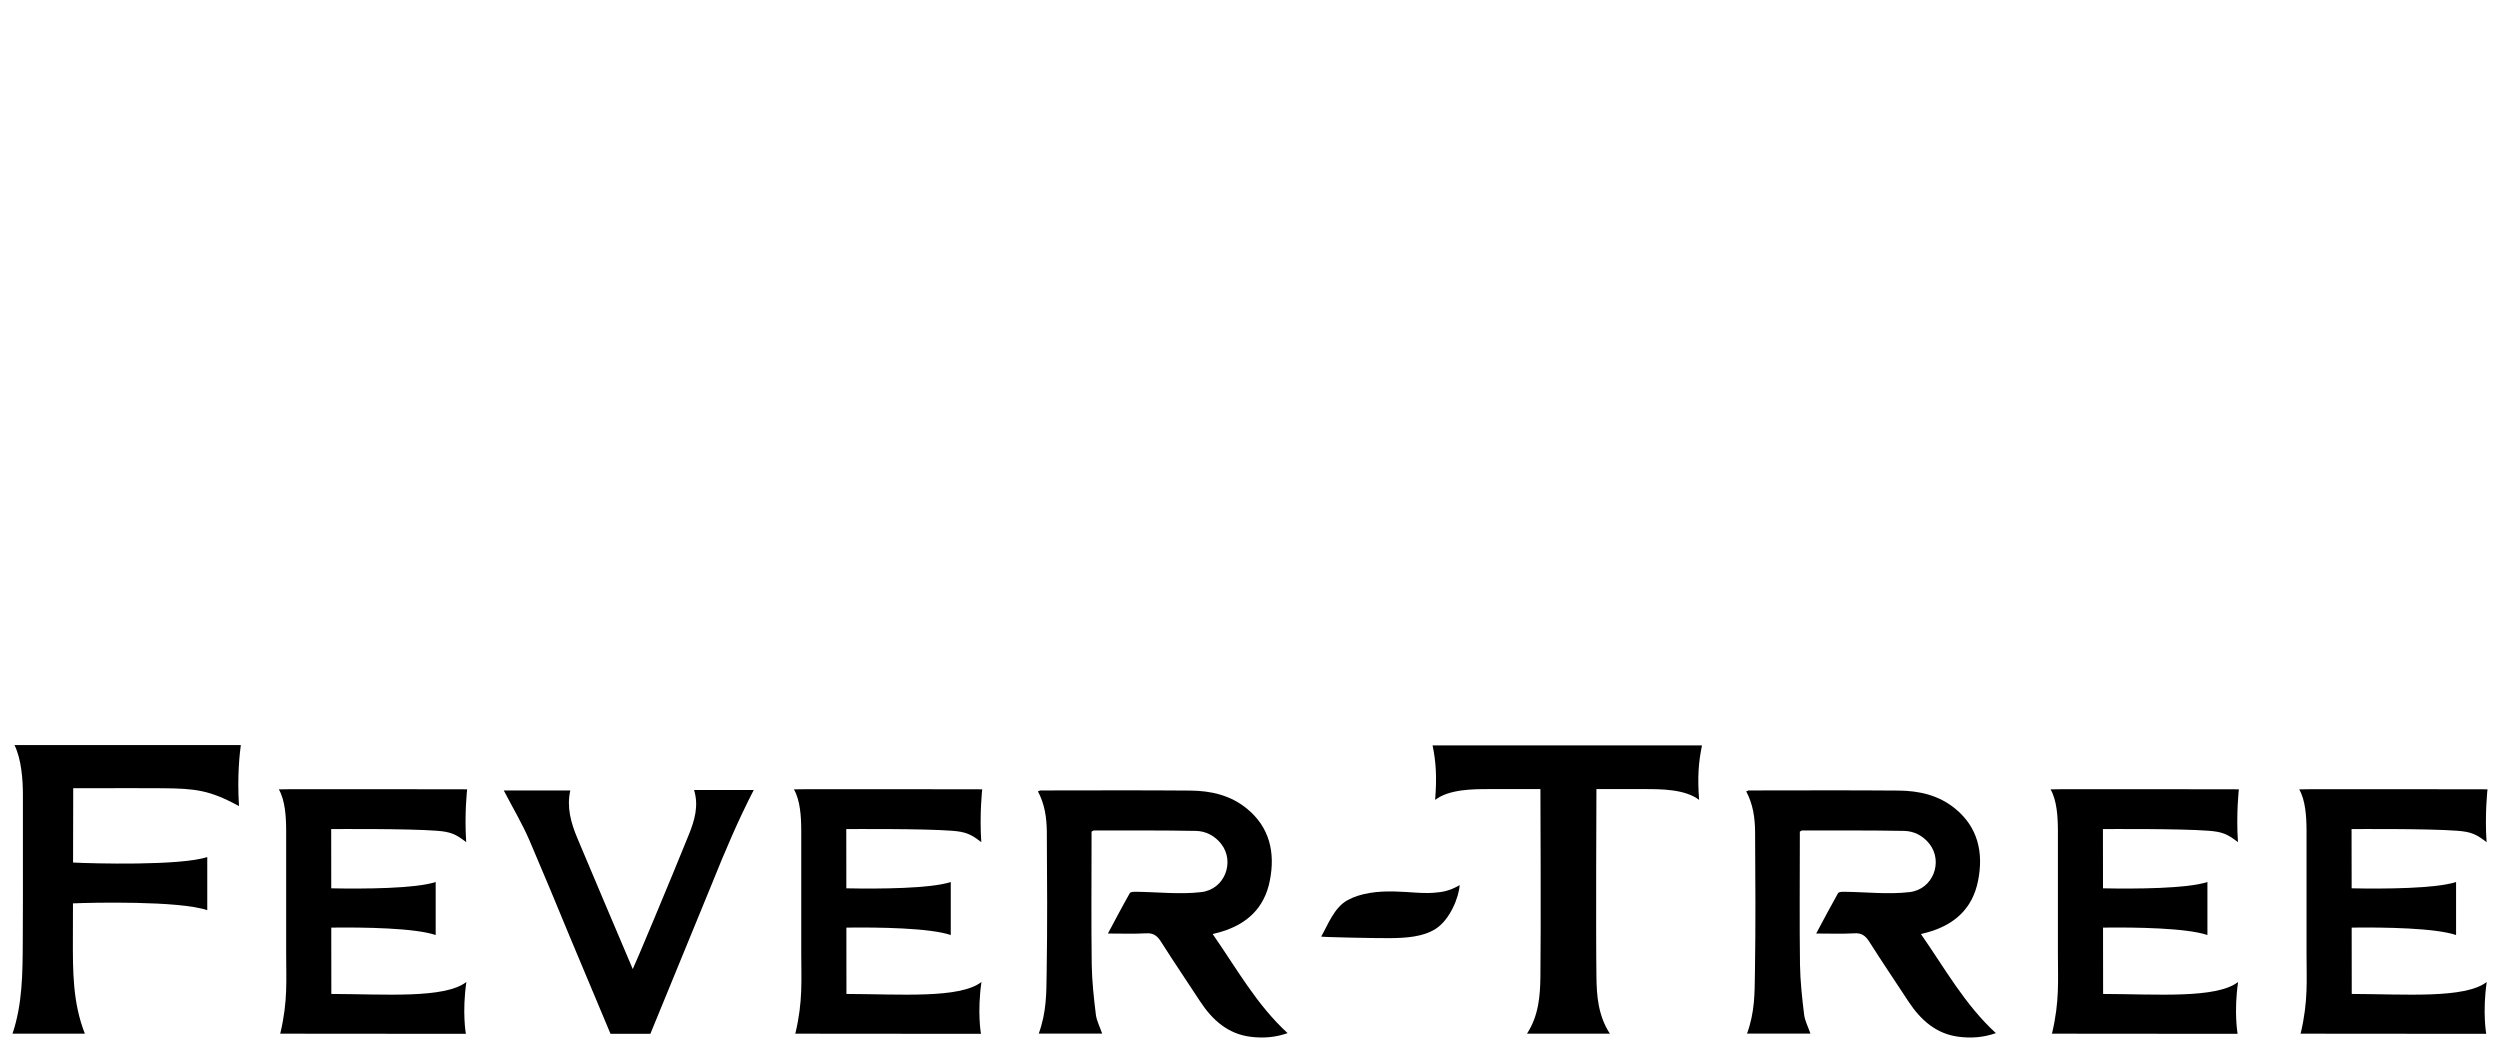
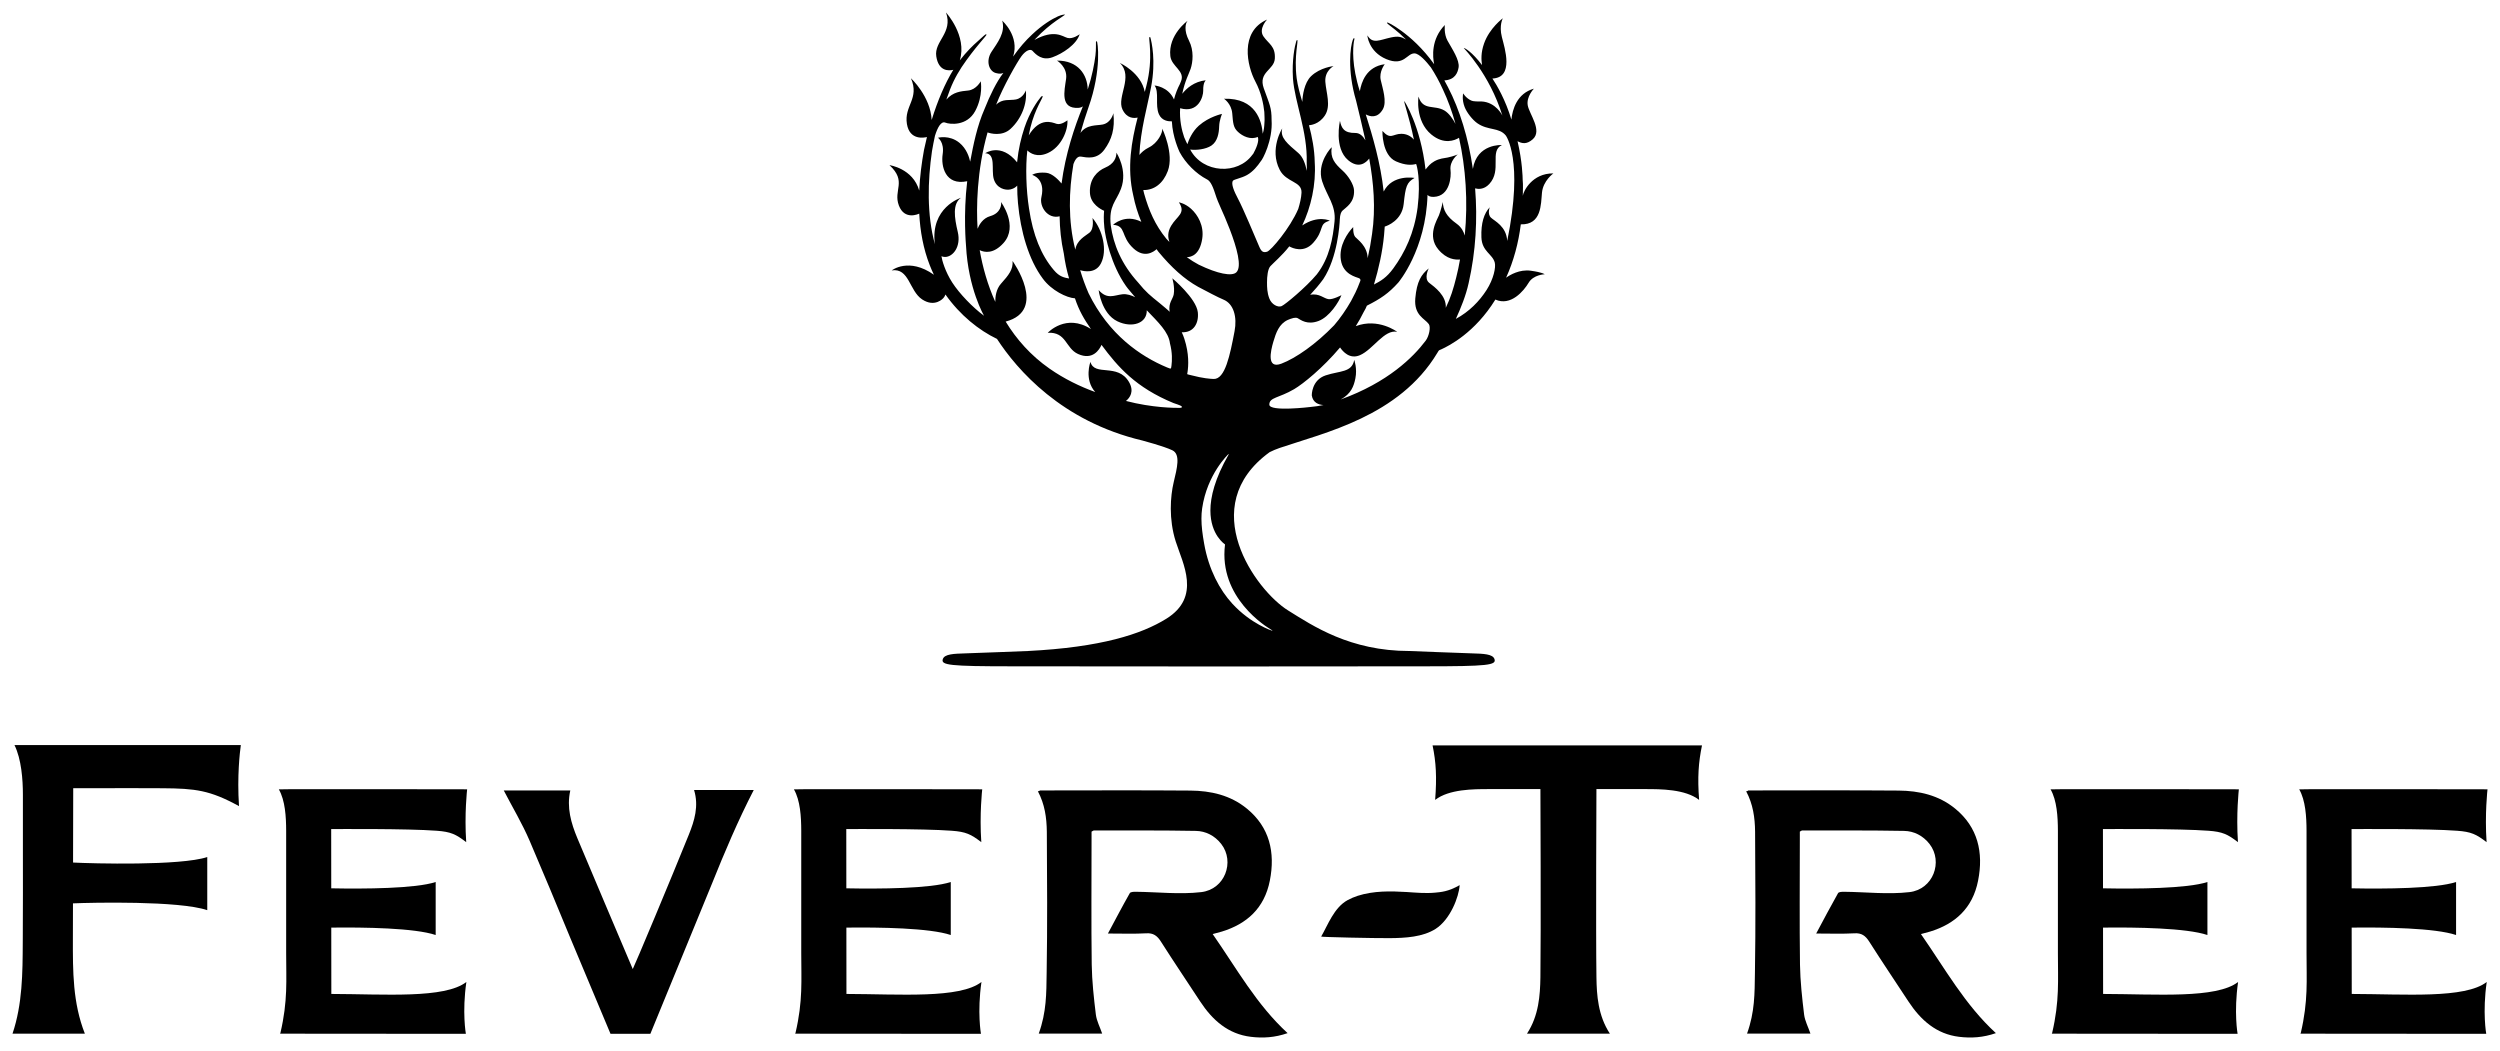
<svg xmlns="http://www.w3.org/2000/svg" width="199.999" height="84" viewBox="0 0 52.916 22.225" version="1.1" id="svg14623">
  <defs id="defs14617" />
  <g id="layer1" transform="translate(231.8127,-245.5574)">
    <g id="g14683" transform="matrix(0.2645833,0,0,0.2645833,-231.5481,245.822)" style="fill:#000000">
      <path id="path14625" d="m 96.013,73.725 c 1.919,2.755 3.508,5.646 5.994,7.925 -1.024,0.357 -1.976,0.413 -2.949,0.294 -1.795,-0.218 -3.056,-1.315 -4.056,-2.843 -1.042,-1.591 -2.107,-3.166 -3.13,-4.775 -0.304,-0.475 -0.611,-0.695 -1.169,-0.662 -0.978,0.056 -1.965,0.018 -3.071,0.018 0.608,-1.134 1.16,-2.191 1.75,-3.229 0.058,-0.105 0.319,-0.114 0.486,-0.111 1.744,0.017 3.505,0.227 5.23,0.027 1.886,-0.218 2.707,-2.423 1.602,-3.85 -0.526,-0.675 -1.252,-1.033 -2.034,-1.047 -2.721,-0.051 -5.442,-0.031 -8.16,-0.036 -0.04,0 -0.073,0.038 -0.183,0.095 0,0.179 0,0.398 0,0.618 0,3.338 -0.031,6.681 0.014,10.019 0.02,1.336 0.169,2.676 0.331,4.003 0.065,0.509 0.326,0.988 0.504,1.517 -1.774,0 -3.217,0 -5.073,0 0.625,-1.74 0.608,-3.201 0.632,-4.851 0.062,-3.767 0.039,-7.534 0.014,-11.3 -0.014,-1.142 -0.169,-2.204 -0.715,-3.235 0.247,-0.031 0.052,-0.066 0.202,-0.066 3.999,-0.003 7.998,-0.023 11.993,0.01 1.631,0.014 3.209,0.36 4.54,1.456 1.792,1.473 2.271,3.484 1.82,5.751 -0.435,2.217 -1.858,3.463 -3.828,4.069 -0.22,0.067 -0.439,0.12 -0.744,0.203 z" style="clip-rule:evenodd;fill:#000000;fill-rule:evenodd" />
      <path id="path14627" d="m 152.674,73.725 c 1.921,2.755 3.509,5.646 5.995,7.925 -1.025,0.357 -1.976,0.413 -2.948,0.294 -1.795,-0.218 -3.057,-1.315 -4.058,-2.843 -1.042,-1.591 -2.107,-3.166 -3.128,-4.775 -0.306,-0.475 -0.613,-0.695 -1.172,-0.662 -0.977,0.056 -1.964,0.018 -3.07,0.018 0.608,-1.134 1.16,-2.191 1.749,-3.229 0.06,-0.105 0.319,-0.114 0.487,-0.111 1.743,0.017 3.506,0.227 5.229,0.027 1.887,-0.218 2.708,-2.423 1.604,-3.85 -0.528,-0.675 -1.253,-1.033 -2.035,-1.047 -2.722,-0.051 -5.442,-0.031 -8.16,-0.036 -0.04,0 -0.072,0.038 -0.182,0.095 0,0.179 0,0.398 0,0.618 0,3.338 -0.032,6.681 0.013,10.019 0.021,1.336 0.169,2.676 0.33,4.003 0.065,0.509 0.327,0.988 0.506,1.517 -1.774,0 -3.217,0 -5.072,0 0.625,-1.74 0.606,-3.201 0.631,-4.851 0.061,-3.767 0.038,-7.534 0.013,-11.3 -0.013,-1.142 -0.167,-2.204 -0.714,-3.235 0.247,-0.031 0.054,-0.066 0.201,-0.066 3.999,-0.003 7.999,-0.023 11.995,0.01 1.63,0.014 3.209,0.36 4.539,1.456 1.791,1.473 2.27,3.484 1.818,5.751 -0.435,2.217 -1.857,3.463 -3.827,4.069 -0.22,0.067 -0.438,0.12 -0.744,0.203 z" style="clip-rule:evenodd;fill:#000000;fill-rule:evenodd" />
      <path id="path14629" d="m 25.506,78.515 c 0,-0.756 -0.003,-2.926 -0.005,-5.307 2.604,-0.034 6.689,0.028 8.352,0.593 V 69.56 c -1.604,0.53 -5.731,0.558 -8.354,0.505 -0.003,-2.188 -0.005,-4.098 -0.005,-4.739 0.434,0 6.081,-0.045 8.448,0.134 1.116,0.082 1.527,0.276 2.354,0.913 -0.154,-2.24 0.074,-4.229 0.074,-4.229 0,0 -14.819,-0.029 -15.063,0.005 0.504,0.884 0.583,2.184 0.585,3.317 0.007,3.26 0.007,6.521 0,9.78 -0.001,2.174 0.144,3.811 -0.461,6.393 -0.024,0.034 -0.032,0.055 -0.015,0.055 4.85,0.008 14.853,0.012 14.853,0.012 0,0 -0.312,-1.722 0.04,-4.15 -1.726,1.351 -6.536,0.972 -10.803,0.959 z" style="clip-rule:evenodd;fill:#000000;fill-rule:evenodd" />
      <path id="path14631" d="m 66.714,78.515 c 0,-0.756 -0.002,-2.926 -0.005,-5.307 2.603,-0.034 6.689,0.028 8.351,0.593 V 69.56 c -1.604,0.53 -5.731,0.558 -8.354,0.505 -0.004,-2.188 -0.005,-4.098 -0.005,-4.739 0.434,0 6.081,-0.045 8.448,0.134 1.116,0.082 1.527,0.276 2.354,0.913 -0.154,-2.24 0.074,-4.229 0.074,-4.229 0,0 -14.819,-0.029 -15.063,0.005 0.505,0.884 0.583,2.184 0.585,3.317 0.007,3.26 0.007,6.521 0,9.78 -0.002,2.174 0.143,3.811 -0.461,6.393 -0.024,0.034 -0.033,0.055 -0.016,0.055 4.851,0.008 14.854,0.012 14.854,0.012 0,0 -0.311,-1.722 0.04,-4.15 -1.726,1.351 -6.534,0.972 -10.802,0.959 z" style="clip-rule:evenodd;fill:#000000;fill-rule:evenodd" />
      <path id="path14633" d="m 167.247,78.515 c 0,-0.756 -0.003,-2.926 -0.006,-5.307 2.604,-0.034 6.688,0.028 8.351,0.593 V 69.56 c -1.603,0.53 -5.73,0.558 -8.353,0.505 -0.004,-2.188 -0.006,-4.098 -0.006,-4.739 0.435,0 6.081,-0.045 8.448,0.134 1.116,0.082 1.527,0.276 2.354,0.913 -0.154,-2.24 0.072,-4.229 0.072,-4.229 0,0 -14.817,-0.029 -15.062,0.005 0.505,0.884 0.582,2.184 0.586,3.317 0.006,3.26 0.006,6.521 0,9.78 -0.004,2.174 0.143,3.811 -0.462,6.393 -0.024,0.034 -0.033,0.055 -0.016,0.055 4.851,0.008 14.853,0.012 14.853,0.012 0,0 -0.31,-1.722 0.04,-4.15 -1.723,1.351 -6.532,0.972 -10.799,0.959 z" style="clip-rule:evenodd;fill:#000000;fill-rule:evenodd" />
      <path id="path14635" d="m 187.138,78.515 c 0,-0.756 -0.003,-2.926 -0.006,-5.307 2.604,-0.034 6.688,0.028 8.352,0.593 V 69.56 c -1.604,0.53 -5.732,0.558 -8.354,0.505 -0.004,-2.188 -0.007,-4.098 -0.007,-4.739 0.435,0 6.081,-0.045 8.448,0.134 1.116,0.082 1.528,0.276 2.354,0.913 -0.154,-2.24 0.074,-4.229 0.074,-4.229 0,0 -14.819,-0.029 -15.063,0.005 0.504,0.884 0.583,2.184 0.585,3.317 0.006,3.26 0.006,6.521 0,9.78 -0.002,2.174 0.144,3.811 -0.461,6.393 -0.024,0.034 -0.033,0.055 -0.017,0.055 4.852,0.008 14.854,0.012 14.854,0.012 0,0 -0.311,-1.722 0.04,-4.15 -1.724,1.351 -6.533,0.972 -10.799,0.959 z" style="clip-rule:evenodd;fill:#000000;fill-rule:evenodd" />
      <path id="path14637" d="m 55.941,69.729 c 1.025,-2.555 2.097,-5.086 3.358,-7.53 -1.552,0 -3.136,0 -4.775,0 0.392,1.288 0.034,2.447 -0.417,3.569 -1.388,3.446 -4.377,10.58 -4.487,10.757 -1.499,-3.539 -2.976,-6.998 -4.431,-10.467 -0.505,-1.21 -0.871,-2.463 -0.566,-3.821 -1.821,0 -3.597,0 -5.323,0 0.708,1.363 1.479,2.649 2.07,4.026 1.101,2.568 2.175,5.152 3.24,7.739 l 3.228,7.699 c 1.074,0 2.13,0 3.192,0 z" style="clip-rule:evenodd;fill:#000000;fill-rule:evenodd" />
      <path id="path14639" d="m 135.158,58.634 h -21.553 c 0.28,1.349 0.346,2.549 0.205,4.358 1.113,-0.865 3.079,-0.865 4.295,-0.865 l 4.127,-0.002 c 0,0 0.05,11.568 -0.001,15.063 -0.023,1.428 -0.127,3.061 -1.073,4.503 h 6.631 c -0.947,-1.442 -1.055,-3.074 -1.075,-4.503 -0.053,-3.473 -0.001,-15.063 -0.001,-15.063 l 3.92,0.002 c 1.217,0 3.183,0 4.295,0.865 -0.139,-1.809 -0.05,-3.008 0.23,-4.358 z" style="clip-rule:evenodd;fill:#000000;fill-rule:evenodd" />
      <path id="path14641" d="m 106.809,71.009 c 0.254,-0.136 0.52,-0.253 0.807,-0.345 1.283,-0.409 2.64,-0.38 3.917,-0.303 0.73,0.049 1.52,0.122 2.264,0.051 0.445,-0.045 1.054,-0.07 1.974,-0.602 -0.06,0.955 -0.757,2.753 -1.925,3.501 -1.021,0.649 -2.4,0.731 -3.672,0.74 -1.205,0.011 -5.507,-0.084 -5.482,-0.125 0.524,-0.897 1.023,-2.322 2.117,-2.917 z" style="clip-rule:evenodd;fill:#000000;fill-rule:evenodd" />
-       <path id="path14643" d="m 5.001,62.055 c 0.733,0 1.457,0 2.178,-0.001 1.63,-0.003 3.233,-0.005 4.837,0.005 2.595,0.021 3.765,0.146 6.104,1.432 -0.162,-2.409 0.067,-4.323 0.146,-4.887 H 0.157 c 0.555,1.125 0.674,2.762 0.674,3.976 -0.003,1.482 -0.002,2.966 0,4.449 0.003,2.24 0.006,4.559 -0.008,6.837 L 0.82,74.407 C 0.809,76.829 0.797,79.33 0,81.693 H 5.788 C 4.817,79.218 4.824,76.72 4.83,74.081 4.831,73.857 4.834,72.739 4.837,71.269 6.339,71.203 13.335,71.05 15.574,71.812 v -0.007 c 0.002,0.001 0.004,0.003 0.006,0.003 v -4.245 c -2.151,0.71 -9.194,0.519 -10.736,0.44 0.007,-2.989 0.013,-5.949 0.013,-5.949 h 0.144 z" style="clip-rule:evenodd;fill:#000000;fill-rule:evenodd" />
+       <path id="path14643" d="m 5.001,62.055 c 0.733,0 1.457,0 2.178,-10e-4 1.63,-0.003 3.233,-0.005 4.837,0.005 2.595,0.021 3.765,0.146 6.104,1.432 -0.162,-2.409 0.067,-4.323 0.146,-4.887 H 0.157 c 0.555,1.125 0.674,2.762 0.674,3.976 -0.003,1.482 -0.002,2.966 0,4.449 0.003,2.24 0.006,4.559 -0.008,6.837 L 0.82,74.407 C 0.809,76.829 0.797,79.33 0,81.693 H 5.788 C 4.817,79.218 4.824,76.72 4.83,74.081 4.831,73.857 4.834,72.739 4.837,71.269 6.339,71.203 13.335,71.05 15.574,71.812 v -0.007 c 0.002,10e-4 0.004,0.003 0.006,0.003 v -4.245 c -2.151,0.71 -9.194,0.519 -10.736,0.44 0.007,-2.989 0.013,-5.949 0.013,-5.949 h 0.144 z" style="clip-rule:evenodd;fill:#000000;fill-rule:evenodd" />
+       <path id="path14645" d="m 100.778,49.425 c 0.008,0.005 0.01,0.014 0.008,0.02 -0.003,0.007 -0.008,0.011 -0.017,0.011 -0.002,0 -0.003,-0.001 -0.005,-0.001 -10e-4,0 -1.687,-0.533 -3.187,-2.169 -0.997,-1.087 -1.881,-2.72 -2.245,-4.783 -0.135,-0.753 -0.218,-1.4 -0.218,-2.011 0,-0.279 0.017,-0.549 0.056,-0.819 0.399,-2.753 2.098,-4.339 2.099,-4.34 0.006,-0.005 0.015,-0.005 0.021,-10e-4 0.007,0.005 0.008,0.014 0.005,0.021 -1.109,1.931 -1.464,3.399 -1.464,4.488 0,1.969 1.161,2.698 1.17,2.715 -0.035,0.274 -0.051,0.542 -0.051,0.799 0,3.985 3.821,6.068 3.828,6.07 m 21.579,-35.019 c 0.095,-0.956 0.912,-1.534 0.912,-1.534 -1.705,-0.02 -2.405,1.439 -2.446,1.792 0,-0.505 0.036,-0.792 -0.01,-1.281 -0.001,-0.205 -0.031,-1.469 -0.411,-3.086 0.345,0.184 0.728,0.277 1.216,-0.155 0.794,-0.699 -0.281,-2.017 -0.401,-2.717 -0.122,-0.699 0.494,-1.332 0.494,-1.332 -1.369,0.385 -1.719,1.682 -1.801,2.473 -0.468,-1.572 -1.173,-2.769 -1.518,-3.284 1.753,-0.076 0.985,-2.413 0.757,-3.317 -0.241,-0.955 0.08,-1.507 0.08,-1.507 0,0 -1.065,0.779 -1.504,2.017 -0.265,0.751 -0.225,1.316 -0.164,1.729 -0.783,-1.033 -1.419,-1.413 -1.459,-1.352 -0.007,-0.004 2.053,2.059 3.087,5.393 0,0 -0.51,-1.075 -1.677,-1.129 -0.196,-0.009 -0.591,0.032 -0.833,-0.081 -0.405,-0.188 -0.63,-0.565 -0.63,-0.565 0,0 -0.116,0.48 0.12,1.09 0.176,0.457 0.635,1.029 1.006,1.292 0.873,0.614 1.747,0.316 2.289,0.991 0,0 1.449,1.927 0.112,8.432 -0.068,-1.182 -1.012,-1.588 -1.302,-1.864 -0.307,-0.296 -0.093,-0.833 -0.093,-0.833 -0.457,0.483 -0.712,1.263 -0.67,2.407 0.039,1.144 0.898,1.331 1.071,2.031 0.092,0.367 -0.087,1.292 -0.659,2.186 -0.573,0.895 -1.389,1.734 -2.457,2.31 0.403,-0.872 0.809,-1.882 1.023,-2.859 0.58,-2.55 0.717,-5.147 0.519,-7.585 0.206,0.059 0.691,0.13 1.132,-0.346 1.034,-1.116 -0.013,-2.622 1.008,-3.12 0,0 -1.996,-0.127 -2.32,1.91 -0.356,-2.483 -1.059,-4.745 -1.991,-6.538 -0.094,-0.188 -0.19,-0.365 -0.289,-0.542 0.845,-0.045 1.07,-0.608 1.139,-1.044 0.085,-0.579 -0.498,-1.439 -0.889,-2.138 -0.3,-0.542 -0.213,-1.25 -0.213,-1.25 -1.11,1.143 -0.978,2.542 -0.854,3.137 -0.932,-1.299 -1.899,-2.141 -2.611,-2.66 -0.675,-0.495 -1.119,-0.699 -1.14,-0.679 -0.047,0.04 -0.021,0.06 0.114,0.174 0.215,0.186 0.72,0.517 1.384,1.188 -0.397,-0.229 -0.639,-0.28 -1.19,-0.166 -0.898,0.189 -1.477,0.566 -1.893,-0.161 -0.024,-0.047 0.068,1.292 1.504,1.896 1.438,0.604 1.651,-0.485 2.269,-0.458 0.381,0.018 0.935,0.65 1.306,1.129 0.336,0.523 0.664,1.106 0.962,1.77 0.39,0.823 0.724,1.746 1.003,2.741 -0.222,-0.416 -0.523,-0.851 -0.88,-1.066 -0.806,-0.485 -1.72,0.041 -2.081,-1.117 0,0 -0.296,1.937 1.021,3.027 1.02,0.844 1.884,0.477 2.22,0.268 0.535,2.382 0.729,5.089 0.46,7.822 -0.08,-0.289 -0.253,-0.665 -0.652,-0.949 -0.834,-0.592 -1.075,-1.117 -1.103,-1.735 0,0 -0.161,0.699 -0.309,1.062 -0.146,0.363 -0.967,1.641 -0.053,2.73 0.681,0.814 1.375,0.835 1.737,0.807 -0.099,0.544 -0.163,0.896 -0.302,1.432 -0.214,0.871 -0.454,1.653 -0.836,2.431 0.062,-0.978 -0.908,-1.672 -1.323,-1.994 -0.459,-0.349 -0.041,-1.157 -0.041,-1.157 -0.593,0.485 -0.954,1.037 -1.075,2.396 -0.119,1.357 0.759,1.613 1.08,2.058 0.175,0.24 0.019,0.974 -0.251,1.331 -0.995,1.321 -3.012,3.329 -6.797,4.701 0.826,-0.45 1.05,-1.056 1.175,-1.688 0.162,-0.799 -0.093,-1.479 -0.093,-1.479 -0.176,1.022 -1.142,0.861 -2.28,1.237 -1.143,0.377 -1.115,1.601 -1.115,1.601 0.092,0.597 0.558,0.75 0.937,0.775 -0.339,0.069 -0.684,0.122 -1.032,0.153 0,0 -3.301,0.404 -3.301,-0.188 0,-0.593 0.753,-0.512 1.987,-1.238 0.72,-0.423 2.283,-1.686 3.672,-3.335 0.228,0.336 0.777,0.968 1.589,0.619 1.061,-0.457 1.946,-2.085 2.979,-1.869 0,0 -1.503,-1.137 -3.311,-0.455 0.229,-0.364 0.44,-0.737 0.624,-1.115 0.052,-0.093 0.104,-0.183 0.154,-0.276 0.07,-0.149 0.046,-0.095 0.11,-0.246 1.105,-0.558 1.741,-0.987 2.519,-1.855 0,0 2.204,-2.604 2.333,-7.011 0.082,0.111 0.247,0.172 0.505,0.162 1.303,-0.054 1.397,-1.655 1.335,-2.142 -0.093,-0.74 0.577,-1.251 0.577,-1.251 0,0 -0.327,0.141 -0.805,0.244 -0.286,0.06 -0.649,0.064 -1.074,0.308 -0.325,0.189 -0.477,0.38 -0.698,0.653 -0.393,-3.5 -1.706,-5.5 -1.691,-5.467 -0.087,0.001 0.391,1.245 0.76,3.075 -0.112,-0.136 -0.443,-0.466 -1,-0.466 -0.7,0 -0.846,0.512 -1.518,-0.229 0,0 -0.054,1.937 1.086,2.435 0.756,0.33 1.261,0.303 1.609,0.209 0.05,0.081 0.391,1.25 0.12,3.486 -0.272,2.052 -1.011,3.585 -1.943,4.866 -0.537,0.738 -1.007,1.009 -1.549,1.291 0.378,-1.26 0.683,-2.619 0.808,-3.95 0.023,-0.229 0.04,-0.458 0.054,-0.686 0.211,-0.06 1.373,-0.495 1.514,-1.793 0.154,-1.432 0.241,-1.734 0.871,-2.098 -0.019,-0.006 -1.772,-0.313 -2.469,1.088 -0.248,-2.277 -0.873,-4.394 -1.433,-6.171 0.347,0.184 0.931,0.334 1.36,-0.398 0.357,-0.612 -0.015,-1.681 -0.163,-2.353 -0.148,-0.672 0.322,-1.264 0.322,-1.264 -1.483,0.198 -1.873,1.451 -1.993,2.162 -0.663,-2.07 -0.551,-3.453 -0.478,-3.956 0.019,-0.139 0.075,-0.271 0.028,-0.284 -0.056,-0.015 -0.077,0.039 -0.115,0.134 -0.188,0.496 -0.462,2.398 0.263,4.856 0.238,0.957 0.492,2.038 0.749,3.176 -0.19,-0.329 -0.452,-0.592 -0.804,-0.587 -0.925,0.014 -1.114,-0.403 -1.234,-0.968 0,0 -0.496,2.178 0.658,3.147 0.854,0.716 1.434,0.19 1.682,-0.133 0.347,1.905 0.533,3.96 0.229,6.027 -0.087,0.649 -0.204,1.301 -0.352,1.941 -0.029,-0.993 -0.825,-1.495 -0.995,-1.696 -0.195,-0.228 -0.161,-0.792 -0.161,-0.792 -0.431,0.443 -1.168,1.479 -0.987,2.643 0.181,1.163 1.233,1.352 1.445,1.447 0.052,0.022 0.166,0.087 0.102,0.237 -0.303,0.806 -0.464,1.077 -0.735,1.594 -0.387,0.679 -0.865,1.378 -1.351,1.937 -1.448,1.502 -3.059,2.63 -4.219,3.07 -1.208,0.458 -0.859,-1.022 -0.646,-1.749 0.215,-0.726 0.456,-1.425 1.155,-1.748 0.137,-0.063 0.296,-0.116 0.467,-0.16 0.128,-0.022 0.246,-0.024 0.324,0.019 0.257,0.142 0.759,0.559 1.658,0.229 0.898,-0.329 1.646,-1.54 1.845,-2.071 0,0 -0.662,0.356 -1.012,0.323 -0.393,-0.038 -0.754,-0.5 -1.489,-0.35 0.363,-0.388 0.718,-0.804 1.047,-1.253 1.153,-1.75 1.309,-4.391 1.324,-4.782 0.015,-0.391 0.106,-0.596 0.211,-0.696 0.295,-0.283 0.979,-0.645 0.926,-1.641 -0.022,-0.438 -0.438,-1.136 -0.926,-1.573 -0.618,-0.556 -0.992,-1.009 -0.858,-1.856 0.007,-0.043 -1.234,1.237 -0.767,2.716 0.377,1.18 1.123,1.919 0.991,3.221 -0.131,1.302 -0.386,2.899 -1.419,4.23 -0.861,1.029 -2.531,2.42 -2.818,2.54 -0.289,0.12 -0.797,-0.123 -0.98,-0.616 -0.176,-0.461 -0.184,-0.885 -0.184,-1.291 0,-0.463 0.058,-1.058 0.271,-1.291 0.212,-0.232 0.961,-0.881 1.481,-1.549 0.01,-0.011 0.019,-0.025 0.028,-0.036 0.259,0.152 1.171,0.551 1.912,-0.278 0.953,-1.069 0.383,-1.52 1.336,-1.775 0,0 -0.934,-0.47 -2.211,0.381 0.695,-1.458 1.116,-3.263 1,-5.053 -0.017,-1.037 -0.214,-2.03 -0.459,-2.963 0.113,-0.014 0.788,-0.057 1.268,-0.778 0.511,-0.767 0.108,-1.803 0.04,-2.69 -0.067,-0.888 0.656,-1.264 0.656,-1.264 0,0 -1.073,0.107 -1.798,0.808 -0.546,0.527 -0.683,1.56 -0.701,2.058 -0.201,-0.68 -0.374,-1.315 -0.451,-1.894 -0.229,-1.824 0.173,-3.037 0.037,-3.063 0,-10e-4 -0.042,0.01 -0.072,0.107 -0.114,0.374 -0.355,1.481 -0.261,2.989 0.148,1.914 1.174,4.235 1.099,6.708 0.013,0.226 0.01,0.447 0.004,0.667 -0.102,-0.533 -0.298,-1.103 -0.674,-1.427 -0.846,-0.727 -1.489,-1.224 -1.287,-1.963 0.011,-0.042 -1.058,1.659 -0.202,3.308 0.535,1.035 1.784,0.901 1.744,1.83 -0.019,0.409 -0.135,0.89 -0.263,1.302 -0.656,1.535 -2.181,3.329 -2.493,3.42 -0.312,0.09 -0.454,-0.005 -0.626,-0.406 -0.35,-0.808 -1.262,-3.013 -1.72,-3.874 -0.277,-0.524 -0.556,-1.157 -0.384,-1.398 0.082,-0.116 0.672,-0.204 1.123,-0.457 0.489,-0.274 0.849,-0.725 1.108,-1.109 0.117,-0.085 0.972,-1.655 0.861,-3.294 -0.001,-1.004 -0.153,-1.214 -0.623,-2.529 -0.471,-1.318 0.833,-1.462 0.883,-2.388 0.055,-0.995 -0.497,-1.169 -0.913,-1.774 -0.415,-0.606 0.294,-1.345 0.294,-1.345 -2.214,0.981 -1.602,3.714 -0.942,4.952 0.479,0.901 0.654,1.826 0.719,2.438 0.004,0.217 0.038,0.635 0.01,0.861 -0.021,0.394 -0.037,0.543 -0.136,0.884 C 99.946,8.714 99.478,6.821 96.92,6.9 c 0,0 0.592,0.39 0.658,1.17 0.066,0.781 0.08,1.13 0.457,1.479 0.374,0.35 1.006,0.66 1.584,0.404 0.146,0.325 -0.151,0.968 -0.359,1.346 -0.038,0.051 -0.067,0.084 -0.078,0.092 -1.162,1.602 -3.952,1.496 -4.97,-0.429 0.491,0.076 1.254,-0.024 1.689,-0.309 0.509,-0.337 0.617,-1.022 0.63,-1.533 0.014,-0.512 0.229,-1.009 0.229,-1.009 0,0 -1.034,0.215 -1.853,0.941 C 94.361,9.536 94.091,10.22 93.99,10.535 93.92,10.398 93.827,10.208 93.731,9.974 93.544,9.435 93.346,8.593 93.41,7.658 94.877,8.088 95.264,6.703 95.255,6.267 95.242,5.554 95.457,5.447 95.457,5.42 94.512,5.532 93.914,6.074 93.579,6.501 93.801,5.438 94.11,4.924 94.249,4.505 94.425,3.981 94.53,3.052 94.115,2.246 93.698,1.439 93.832,0.847 94.008,0.66 c 0,0 -1.57,1.129 -1.383,2.824 0.095,0.858 1.221,1.183 0.845,2.044 -0.029,0.068 -0.059,0.137 -0.087,0.208 -0.173,0.33 -0.347,0.747 -0.465,1.22 -0.468,-1.041 -1.555,-1.117 -1.555,-1.117 0.389,0.524 0.027,1.573 0.349,2.299 0.237,0.533 0.768,0.58 1.035,0.568 0.062,1.286 0.582,2.371 0.621,2.462 v 0 c 0.47,0.879 1.311,1.73 2.196,2.188 0.199,0.101 0.399,0.346 0.659,1.171 0.258,0.823 0.59,1.343 1.154,2.809 0.563,1.467 1.005,3.012 0.522,3.456 -0.355,0.327 -1.479,0.121 -3.004,-0.62 -0.383,-0.215 -0.577,-0.326 -0.952,-0.596 0.382,-0.012 1.032,-0.202 1.231,-1.459 0.169,-1.063 -0.361,-1.939 -0.889,-2.414 -0.491,-0.442 -0.976,-0.519 -0.976,-0.519 0.589,0.881 -0.149,1.087 -0.62,1.88 -0.31,0.526 -0.252,0.948 -0.14,1.291 -0.062,-0.062 -0.189,-0.197 -0.248,-0.262 -0.903,-1.105 -1.394,-2.265 -1.772,-3.602 -0.024,-0.085 -0.047,-0.201 -0.069,-0.287 0.88,0.018 1.592,-0.534 1.963,-1.523 0.521,-1.39 -0.443,-3.389 -0.443,-3.389 0.041,0.322 -0.361,1.157 -1.074,1.506 -0.362,0.178 -0.604,0.41 -0.756,0.596 C 90.233,9.407 90.788,7.519 91.087,5.957 91.483,3.868 91.129,2.339 91.026,1.995 91.01,1.941 90.955,1.972 90.958,1.974 90.839,1.975 91.295,3.579 90.706,5.878 90.667,6.031 90.625,6.191 90.58,6.354 90.287,4.807 88.583,4.032 88.583,4.032 c 1.128,1.103 -0.269,2.717 0.214,3.726 0.354,0.738 0.929,0.712 1.212,0.646 -0.484,1.859 -0.871,4.023 -0.346,6.244 0.141,0.72 0.36,1.422 0.641,2.096 -1.323,-0.668 -2.258,0.24 -2.258,0.24 1.086,0.083 0.564,0.915 1.637,1.896 0.867,0.793 1.594,0.28 1.841,0.054 0.047,0.064 0.09,0.13 0.137,0.191 1.059,1.284 2.086,2.208 3.19,2.822 0.715,0.377 1.585,0.841 2.028,1.023 0.817,0.335 1.102,1.394 0.884,2.528 -0.362,1.897 -0.751,3.859 -1.678,3.819 -0.265,-0.012 -0.82,-0.042 -1.811,-0.303 -0.037,-0.009 -0.202,-0.05 -0.263,-0.065 -0.061,-0.015 -0.021,-0.105 -0.012,-0.166 0.078,-0.515 0.14,-1.473 -0.251,-2.676 -0.055,-0.175 -0.127,-0.352 -0.21,-0.528 0.949,0.051 1.383,-0.725 1.286,-1.602 -0.124,-1.11 -2.041,-2.716 -2.041,-2.716 0,0 0.216,0.692 0.115,1.284 -0.067,0.393 -0.443,0.667 -0.329,1.399 -0.047,-0.074 -0.552,-0.487 -0.806,-0.7 -0.738,-0.594 -1.087,-0.868 -1.711,-1.64 -1.338,-1.47 -1.98,-3.04 -2.191,-4.573 -0.174,-1.597 0.423,-1.886 0.815,-2.925 0.564,-1.493 -0.363,-2.893 -0.363,-2.893 0,0.418 -0.201,0.903 -0.899,1.198 -0.6,0.254 -1.281,0.878 -1.221,2.018 0.046,0.907 0.902,1.334 1.134,1.432 -0.021,0.291 -0.051,0.636 0.02,1.353 0.071,0.716 0.523,2.954 1.732,4.67 0.141,0.212 0.581,0.699 0.735,0.894 -0.281,-0.142 -0.658,-0.279 -1.018,-0.238 -0.684,0.081 -1.221,0.444 -1.906,-0.336 0,0 0.215,1.883 1.503,2.502 1.18,0.566 2.378,0.15 2.347,-0.884 0.906,0.949 1.749,1.733 1.855,2.646 0.195,0.735 0.176,1.371 0.121,1.792 -0.014,0.099 -0.017,0.26 -0.12,0.222 -0.103,-0.038 -0.129,-0.042 -0.232,-0.087 -2.126,-0.888 -4.659,-2.614 -6.282,-5.94 -0.256,-0.591 -0.483,-1.206 -0.669,-1.841 0.313,0.097 1.233,0.293 1.664,-0.548 0.524,-1.022 0.148,-2.663 -0.684,-3.63 0,0 0.174,0.846 -0.242,1.182 -0.339,0.275 -0.998,0.575 -1.129,1.353 -0.589,-2.335 -0.515,-4.694 -0.149,-6.846 0.108,-0.293 0.298,-0.646 0.594,-0.598 0.497,0.081 1.288,0.255 1.878,-0.552 0.591,-0.807 0.861,-1.668 0.725,-2.918 0,0 -0.161,0.752 -0.845,0.901 -0.484,0.104 -1.29,-0.02 -1.79,0.677 0.198,-0.712 0.413,-1.387 0.629,-2.008 1.108,-3.097 0.74,-5.362 0.679,-5.321 -0.008,0 -0.063,-0.015 -0.068,0.049 -0.013,0.16 0.022,0.565 -0.042,1.082 -0.084,0.67 -0.253,1.608 -0.617,2.725 -0.02,-1.19 -0.779,-2.327 -2.456,-2.313 0,0 0.859,0.511 0.726,1.466 -0.135,0.955 -0.497,2.409 0.993,2.313 0.135,-0.009 0.251,-0.051 0.35,-0.119 -0.682,1.667 -1.396,3.817 -1.706,6.172 -0.207,-0.251 -0.727,-0.82 -1.249,-0.862 -0.816,-0.065 -1.101,0.175 -1.101,0.175 0,0 1.088,0.282 0.739,1.774 -0.18,0.77 0.513,1.78 1.456,1.535 0.015,0.983 0.114,1.982 0.336,2.981 0.101,0.726 0.216,1.284 0.422,1.995 -0.362,-0.07 -0.763,-0.116 -1.23,-0.684 -1,-1.178 -1.663,-2.786 -1.977,-4.925 -0.232,-1.468 -0.285,-3.34 -0.134,-4.639 0.218,0.225 0.787,0.598 1.637,0.214 1.074,-0.484 1.625,-1.815 1.571,-2.622 0,0 -0.497,0.403 -0.873,0.282 -0.359,-0.117 -1.329,-0.557 -2.222,0.924 0.039,-0.209 0.081,-0.41 0.127,-0.6 0.387,-1.592 1.077,-2.482 0.981,-2.538 0.005,0 -0.06,-0.026 -0.135,0.062 -0.263,0.307 -0.899,1.21 -1.315,2.461 -0.276,0.844 -0.473,1.648 -0.591,2.771 -1.289,-1.613 -2.55,-0.727 -2.55,-0.727 0.885,0.041 0.47,1.318 0.684,2.058 0.215,0.74 0.914,0.941 1.356,0.834 0.276,-0.067 0.438,-0.208 0.521,-0.303 0,0.463 0.016,0.932 0.061,1.403 0.208,2.261 0.854,4.531 1.992,6.047 0.688,0.937 1.903,1.529 2.567,1.569 0.322,0.981 0.738,1.68 1.28,2.459 -2,-1.287 -3.455,0.297 -3.455,0.297 1.503,-0.081 1.406,1.234 2.416,1.694 1.179,0.537 1.715,-0.347 1.884,-0.726 1.312,1.777 2.751,3.414 5.752,4.652 0.553,0.187 0.663,0.228 0.684,0.323 -0.009,0.025 -0.055,0.065 -0.201,0.065 -0.402,0 -2.155,0 -4.28,-0.554 0.307,-0.252 0.685,-0.752 0.243,-1.514 -0.899,-1.546 -2.766,-0.417 -3.087,-1.613 0,0 -0.522,1.405 0.386,2.415 -1.222,-0.444 -2.479,-1.051 -3.661,-1.877 -1.505,-1.052 -2.646,-2.352 -3.505,-3.76 3.396,-0.901 0.552,-4.848 0.552,-4.848 0.055,0.671 -0.309,1.129 -0.926,1.816 -0.397,0.441 -0.461,1.064 -0.456,1.455 -0.616,-1.365 -1.011,-2.781 -1.248,-4.137 0.399,0.191 1.108,0.315 1.905,-0.572 1.222,-1.359 -0.201,-3.282 -0.201,-3.282 0.053,0.175 0,0.887 -0.859,1.13 -0.6,0.169 -0.892,0.704 -1.013,1.012 -0.104,-1.666 -0.074,-4.632 0.798,-7.709 0.201,0.081 1.157,0.348 1.839,-0.283 0.886,-0.82 1.343,-2.031 1.221,-3.08 0,0 -0.188,0.605 -0.792,0.727 -0.494,0.098 -1.08,-0.089 -1.584,0.423 0.551,-1.443 1.691,-3.429 2.027,-3.883 0.336,-0.455 0.714,-0.615 0.886,-0.427 0.282,0.309 0.779,0.807 1.597,0.511 0.82,-0.296 1.92,-1.021 2.175,-1.843 0,0 -0.55,0.417 -0.979,0.296 C 83.986,1.919 83.357,1.321 81.753,2.195 81.777,2.171 81.801,2.142 81.825,2.117 83.089,0.763 84.233,0.232 84.192,0.163 84.2,0.16 83.999,0.149 83.632,0.31 83.141,0.525 82.371,1 81.578,1.75 81.036,2.255 80.57,2.792 80.048,3.525 80.584,1.884 79.175,0.66 79.175,0.647 c 0.282,0.97 -0.389,1.776 -0.858,2.502 -0.47,0.726 -0.202,1.547 0.349,1.694 0.291,0.078 0.447,0.062 0.604,-0.013 -0.545,0.703 -1.087,1.821 -1.503,2.878 -0.604,1.372 -0.899,2.864 -1.154,4.224 -0.076,-0.358 -0.289,-1.04 -0.859,-1.507 -0.806,-0.659 -1.718,-0.404 -1.718,-0.404 0,0 0.524,0.351 0.376,1.318 -0.144,0.939 0.199,2.533 1.963,2.158 -0.325,2.695 -0.095,5.152 -0.095,5.152 0.176,3.464 1.444,5.615 1.444,5.615 -0.908,-0.667 -1.973,-1.777 -2.542,-2.657 -0.569,-0.88 -0.827,-1.796 -0.867,-2.109 0.082,0.033 0.172,0.059 0.284,0.059 0.631,0 1.302,-0.82 1.021,-2.004 -0.276,-1.159 -0.43,-2.247 0.254,-2.731 0,0 -2.469,0.773 -2.085,3.716 -0.651,-2.377 -0.575,-5.066 -0.232,-7.444 0.071,-0.417 0.151,-0.827 0.238,-1.229 0.211,-0.675 0.492,-1.194 0.832,-1.055 0.349,0.145 1.731,0.297 2.388,-0.927 0.658,-1.225 0.443,-2.381 0.443,-2.381 0,0 -0.35,0.673 -1.007,0.74 -0.571,0.058 -1.208,0.107 -1.744,0.726 0.406,-1.195 0.711,-1.798 1.221,-2.596 1.055,-1.58 2.04,-2.546 1.986,-2.599 0,-10e-4 -0.008,-0.064 -0.087,-0.01 -0.12,0.081 -0.358,0.319 -0.613,0.541 -0.384,0.332 -0.891,0.83 -1.43,1.522 C 76.387,1.854 74.679,0 74.679,0 c 0.577,1.627 -0.967,2.3 -0.778,3.511 0.186,1.198 0.98,1.165 1.362,1.074 C 74.606,5.659 74.012,7.037 73.532,8.599 73.438,6.7 71.874,5.26 71.874,5.26 c 0.711,1.641 -0.564,2.192 -0.322,3.658 0.22,1.333 1.39,1.098 1.602,1.044 -0.084,0.338 -0.163,0.683 -0.235,1.032 -0.189,1.037 -0.33,2.135 -0.382,3.253 -0.507,-1.778 -2.38,-2.036 -2.38,-2.036 1.422,1.319 0.282,1.991 0.751,3.228 0.454,1.196 1.557,0.685 1.63,0.65 0.074,1.401 0.324,2.801 0.836,4.116 0.103,0.267 0.218,0.524 0.338,0.776 -2.012,-1.423 -3.374,-0.349 -3.374,-0.349 1.403,-0.216 1.396,1.635 2.431,2.32 1.035,0.684 1.702,-0.108 1.702,-0.108 0.08,-0.093 0.133,-0.189 0.164,-0.285 1.166,1.658 2.684,2.866 4.123,3.554 1.602,2.458 5.164,6.6 11.639,8.13 0,0 1.718,0.456 2.389,0.779 0.672,0.324 0.376,1.427 0.108,2.556 -0.269,1.13 -0.403,2.959 0.161,4.734 0.564,1.775 2.068,4.438 -0.751,6.187 -1.984,1.231 -5.208,2.286 -11.087,2.582 0,0 -4.081,0.162 -4.993,0.188 -0.913,0.028 -1.663,0.05 -1.799,0.458 -0.162,0.483 0.496,0.578 5.583,0.578 1.364,0 12.014,0.008 15.813,0.012 v 10e-4 c 0,0 0.242,0 0.671,0 0.428,0 0.671,0 0.671,0 v -10e-4 c 3.799,-0.003 14.448,-0.012 15.812,-0.012 5.086,0 5.745,-0.095 5.582,-0.578 -0.134,-0.409 -0.885,-0.431 -1.799,-0.458 -0.911,-0.026 -4.993,-0.188 -4.993,-0.188 -4.776,0 -7.738,-2.016 -9.722,-3.248 -2.572,-1.595 -7.455,-8.315 -1.477,-12.659 0.252,-0.126 0.519,-0.242 0.812,-0.341 3.563,-1.214 9.554,-2.521 12.601,-7.592 0.042,-0.069 0.033,-0.058 0.092,-0.151 0.057,-0.094 0.101,-0.083 0.226,-0.141 0.623,-0.284 2.698,-1.332 4.332,-3.985 1.229,0.555 2.272,-0.689 2.656,-1.338 0.387,-0.659 1.288,-0.685 1.288,-0.685 0,0 -0.144,-0.148 -1.114,-0.284 -0.897,-0.124 -1.665,0.338 -1.974,0.56 0.609,-1.341 0.995,-2.802 1.178,-4.27 1.672,0.051 1.603,-1.609 1.694,-2.541" style="fill:#000000" />
+       <g id="g14647" style="fill:#000000">
+ </g>
+       <g id="g14649" style="fill:#000000">
+ </g>
+       <g id="g14651" style="fill:#000000">
+ </g>
+       <g id="g14653" style="fill:#000000">
+ </g>
+       <g id="g14655" style="fill:#000000">
+ </g>
+       <g id="g14657" style="fill:#000000">
+ </g>
    </g>
  </g>
</svg>
